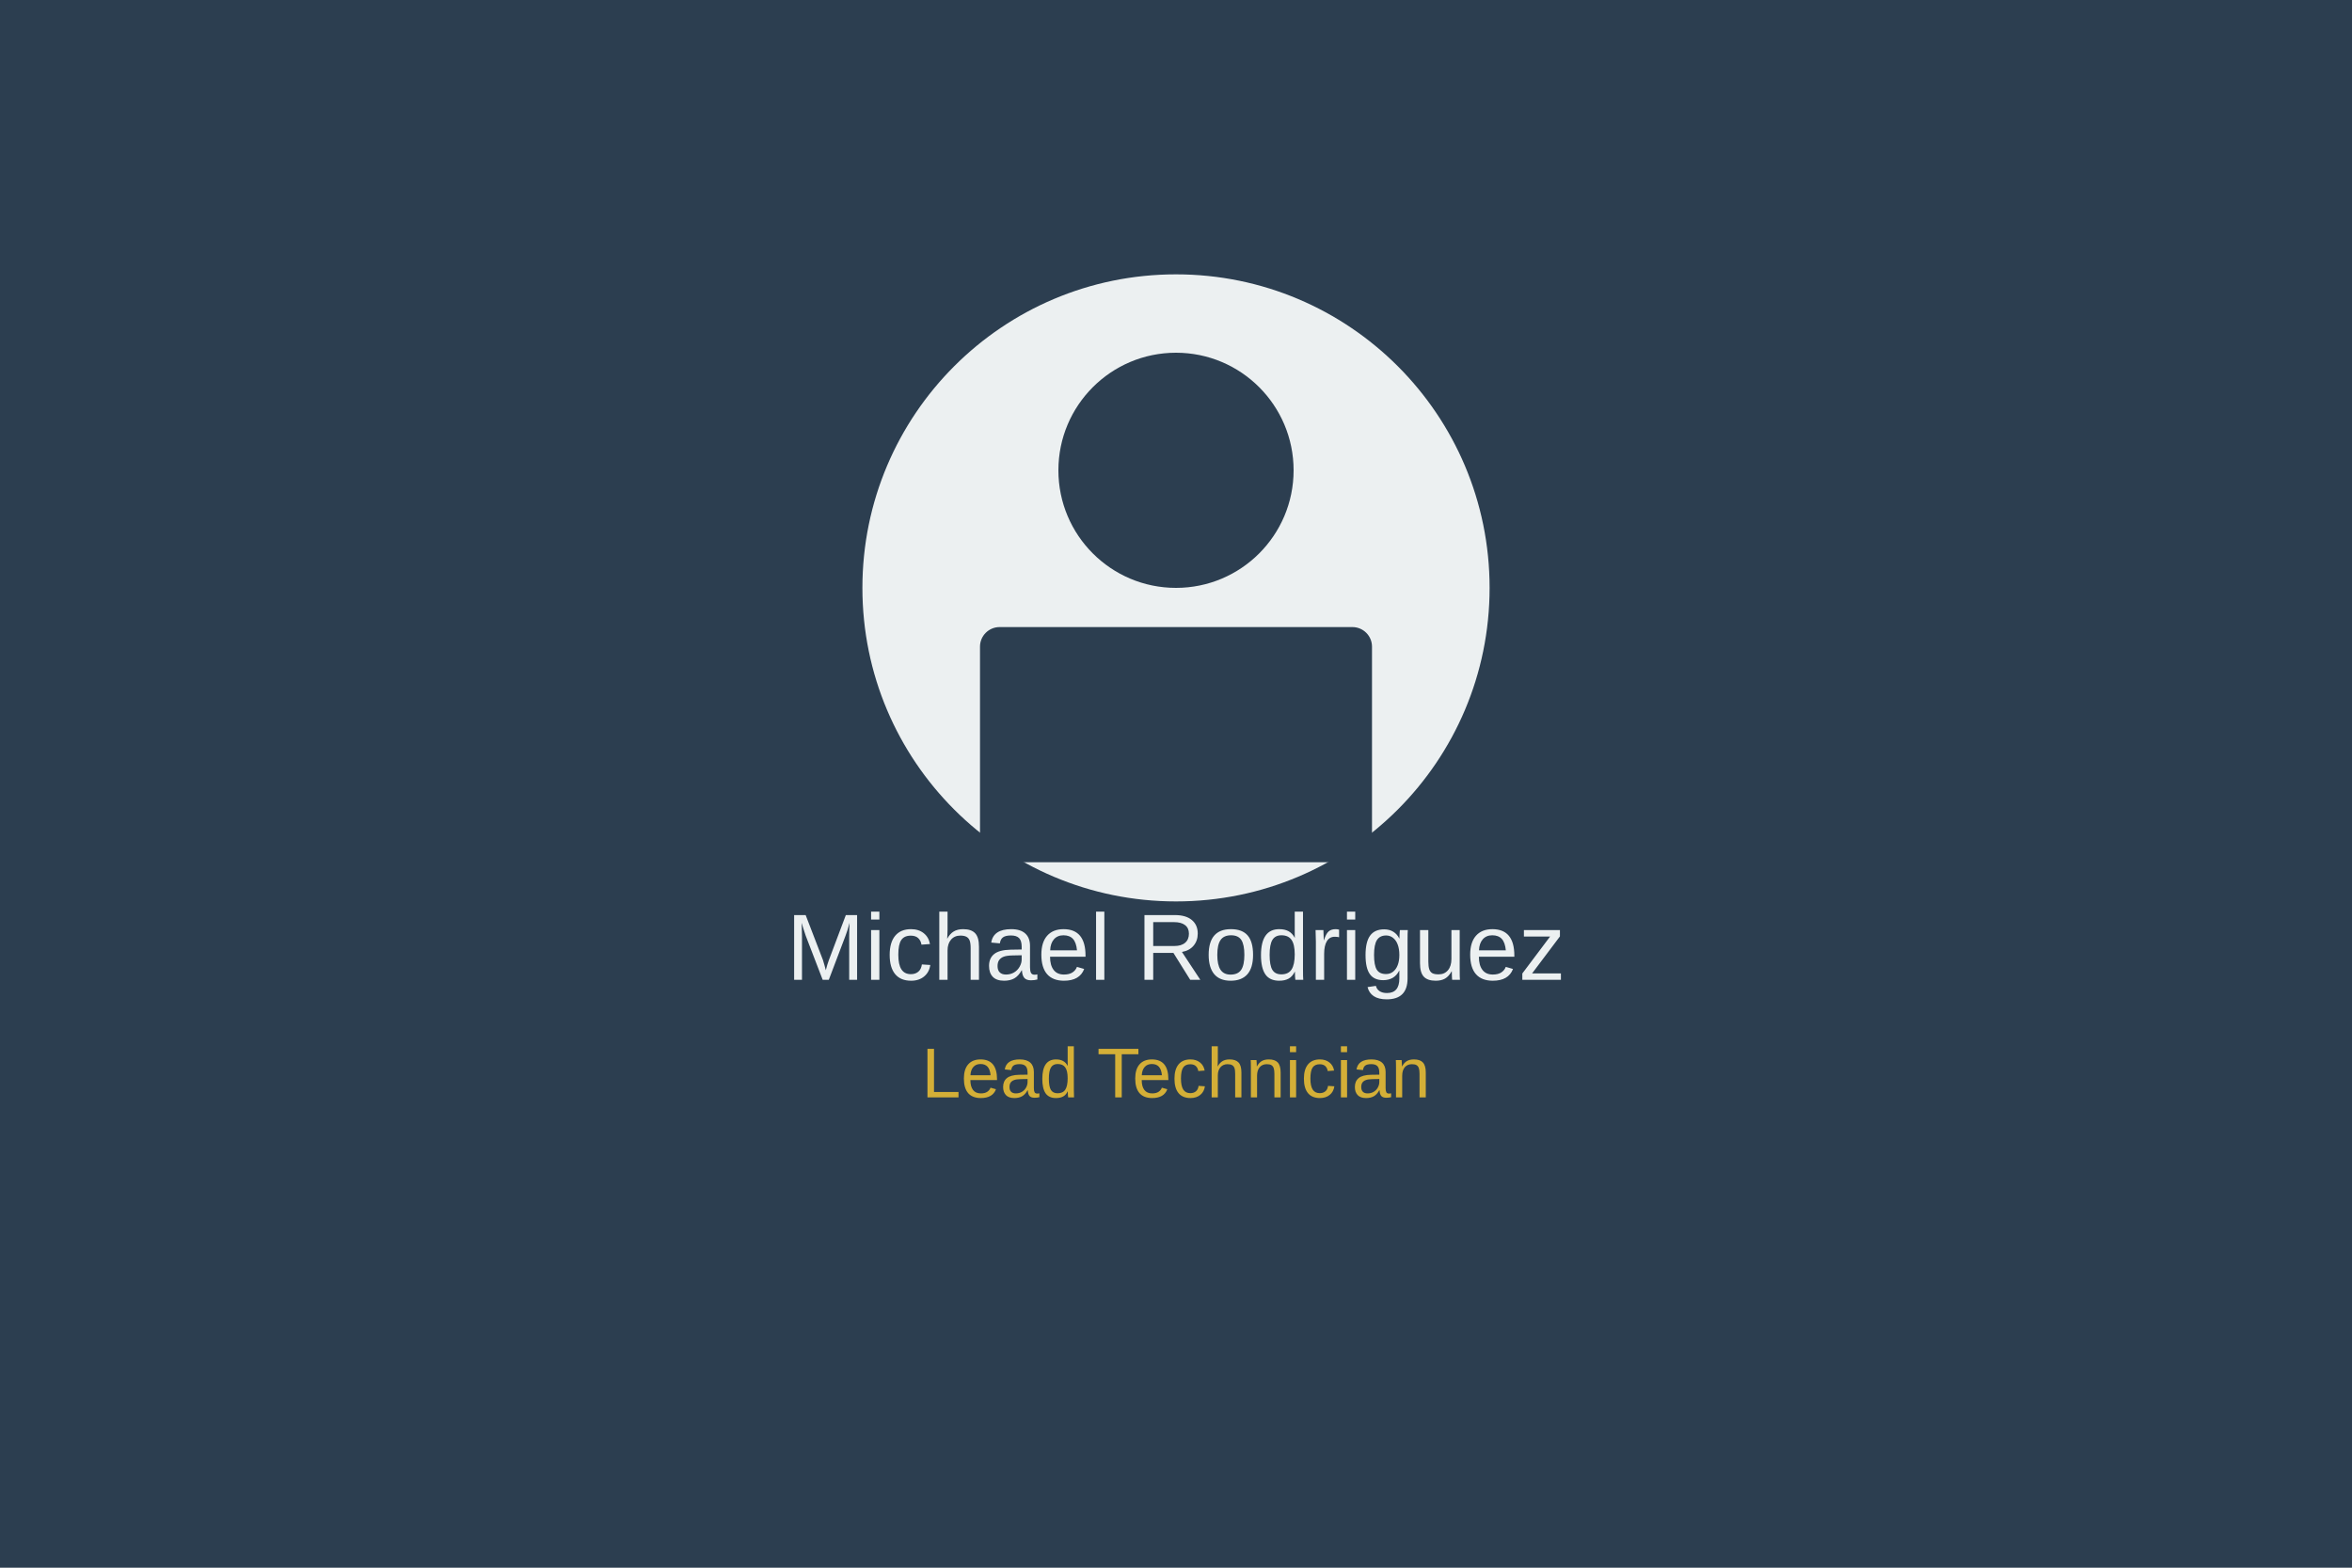
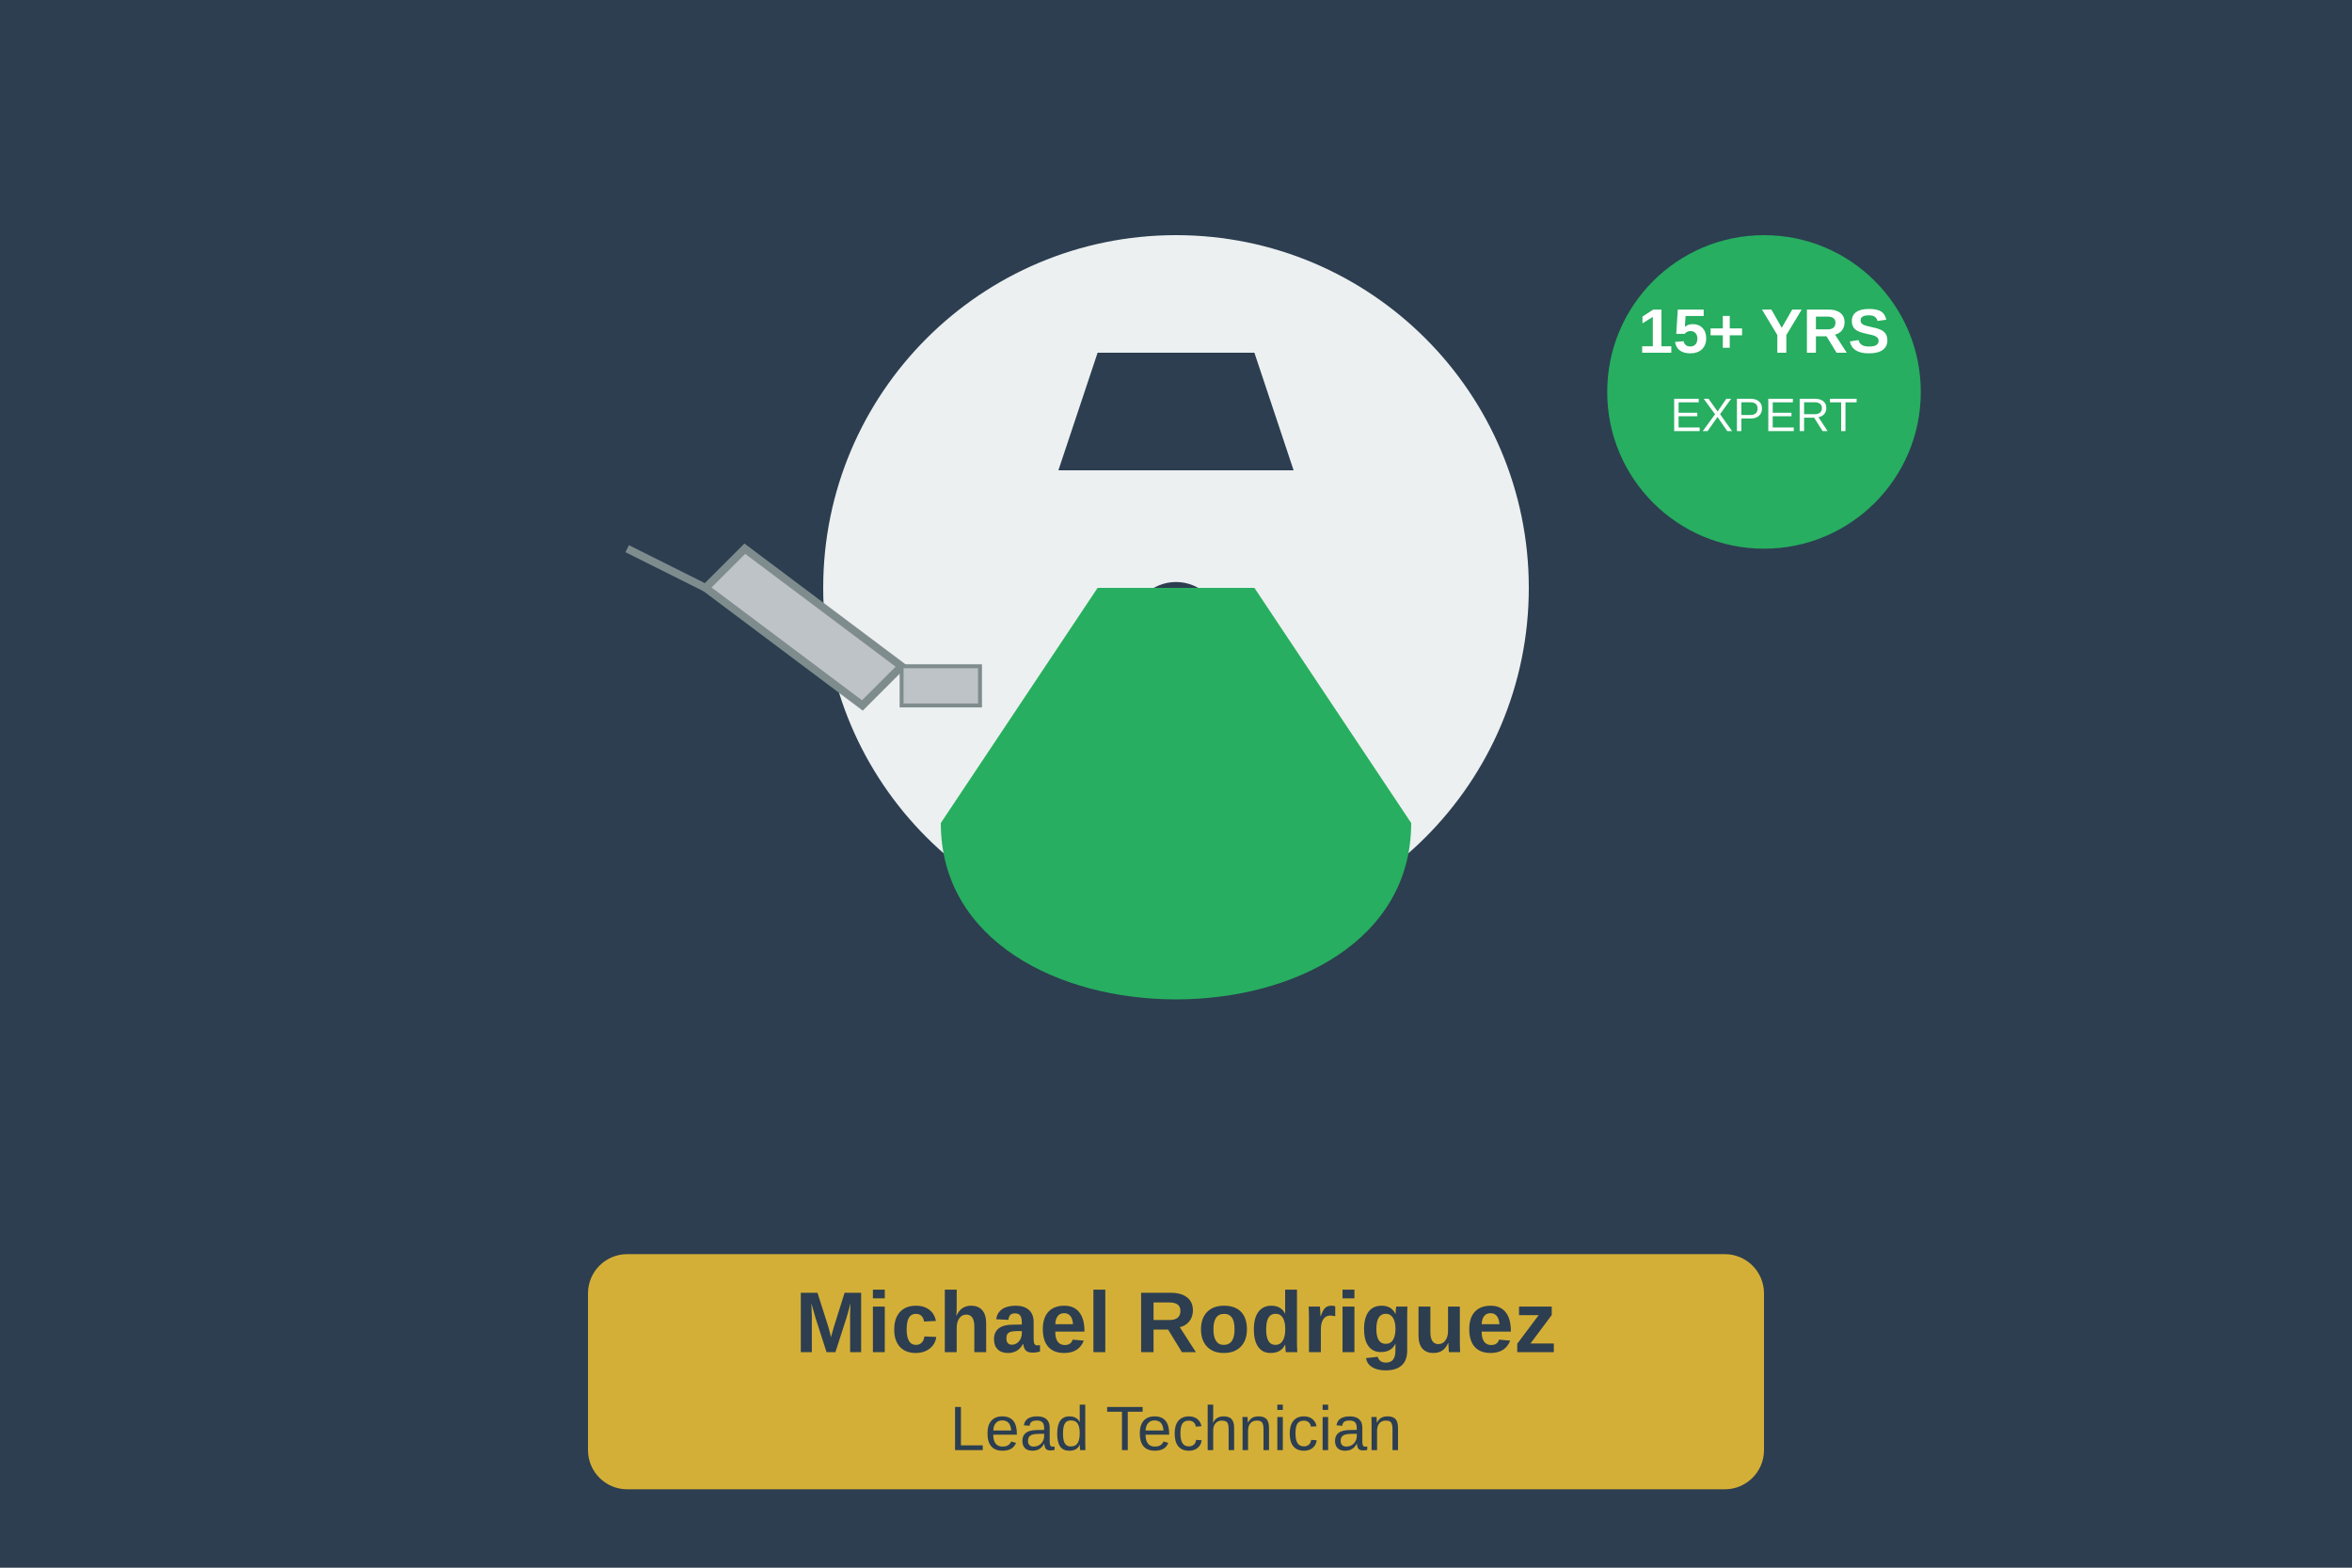
<svg xmlns="http://www.w3.org/2000/svg" width="600" height="400">
  <rect width="100%" height="100%" fill="#2C3E50" />
-   <circle cx="300" cy="150" r="80" fill="#ECF0F1" />
-   <circle cx="300" cy="120" r="30" fill="#2C3E50" />
-   <rect x="250" y="160" width="100" height="60" rx="5" fill="#2C3E50" />
-   <text x="300" y="250" font-family="Arial" font-size="24" text-anchor="middle" fill="#ECF0F1">Michael Rodriguez</text>
-   <text x="300" y="280" font-family="Arial" font-size="18" text-anchor="middle" fill="#D4AF37">Lead Technician</text>
+   <circle cx="300" cy="150" r="90" fill="#ECF0F1" />
+   <path d="M270,120 L330,120 L320,90 L280,90 Z" fill="#2C3E50" />
+   <path d="M290,160 A10,10 0 0,1 310,160" stroke="#2C3E50" stroke-width="3" fill="none" />
+   <path d="M240,210 C240,270 360,270 360,210 L320,150 L280,150 Z" fill="#27AE60" />
+   <path d="M220,180 L180,150 L190,140 L230,170 Z" fill="#BDC3C7" stroke="#7F8C8D" stroke-width="2" />
+   <rect x="230" y="170" width="20" height="10" fill="#BDC3C7" stroke="#7F8C8D" stroke-width="1" />
+   <path d="M180,150 L160,140" stroke="#7F8C8D" stroke-width="2" fill="none" />
+   <rect x="150" y="320" width="300" height="60" rx="10" fill="#D4AF37" />
+   <text x="300" y="345" font-family="Arial" font-size="22" font-weight="bold" text-anchor="middle" fill="#2C3E50">Michael Rodriguez</text>
+   <text x="300" y="370" font-family="Arial" font-size="16" text-anchor="middle" fill="#2C3E50">Lead Technician</text>
+   <circle cx="450" cy="100" r="40" fill="#27AE60" />
+   <text x="450" y="90" font-family="Arial" font-size="16" font-weight="bold" text-anchor="middle" fill="white">15+ YRS</text>
+   <text x="450" y="110" font-family="Arial" font-size="12" text-anchor="middle" fill="white">EXPERT</text>
</svg>
